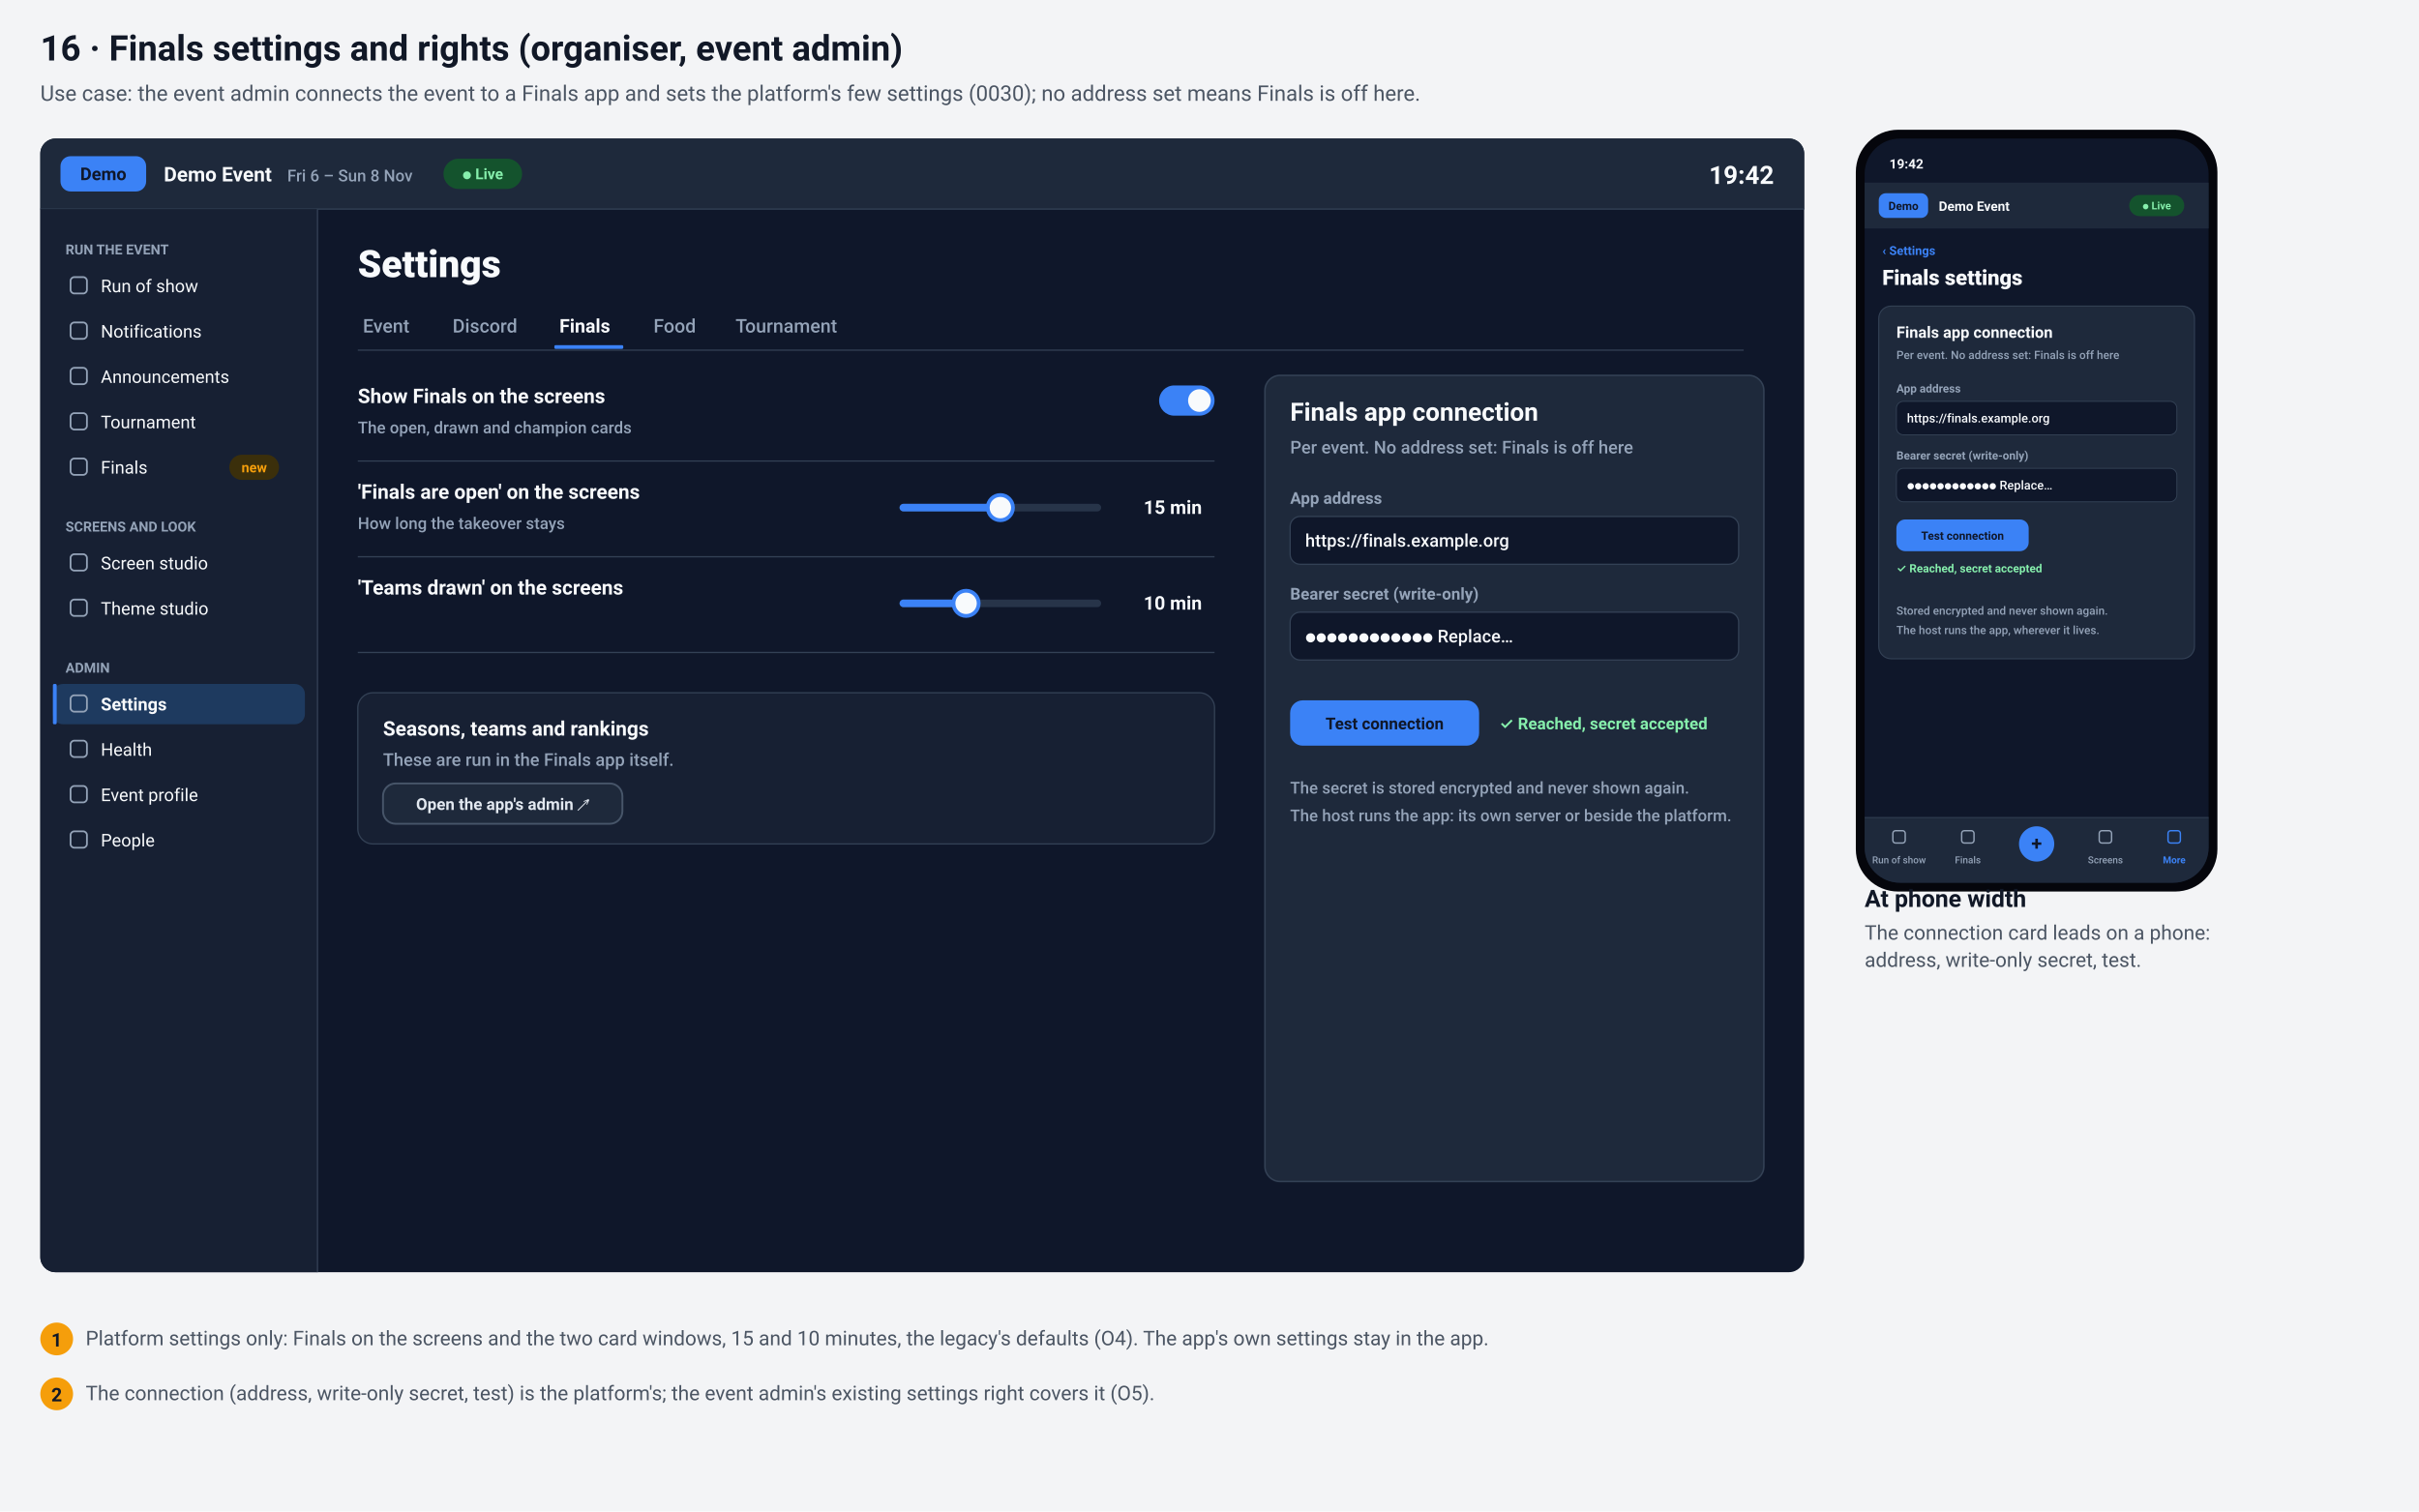
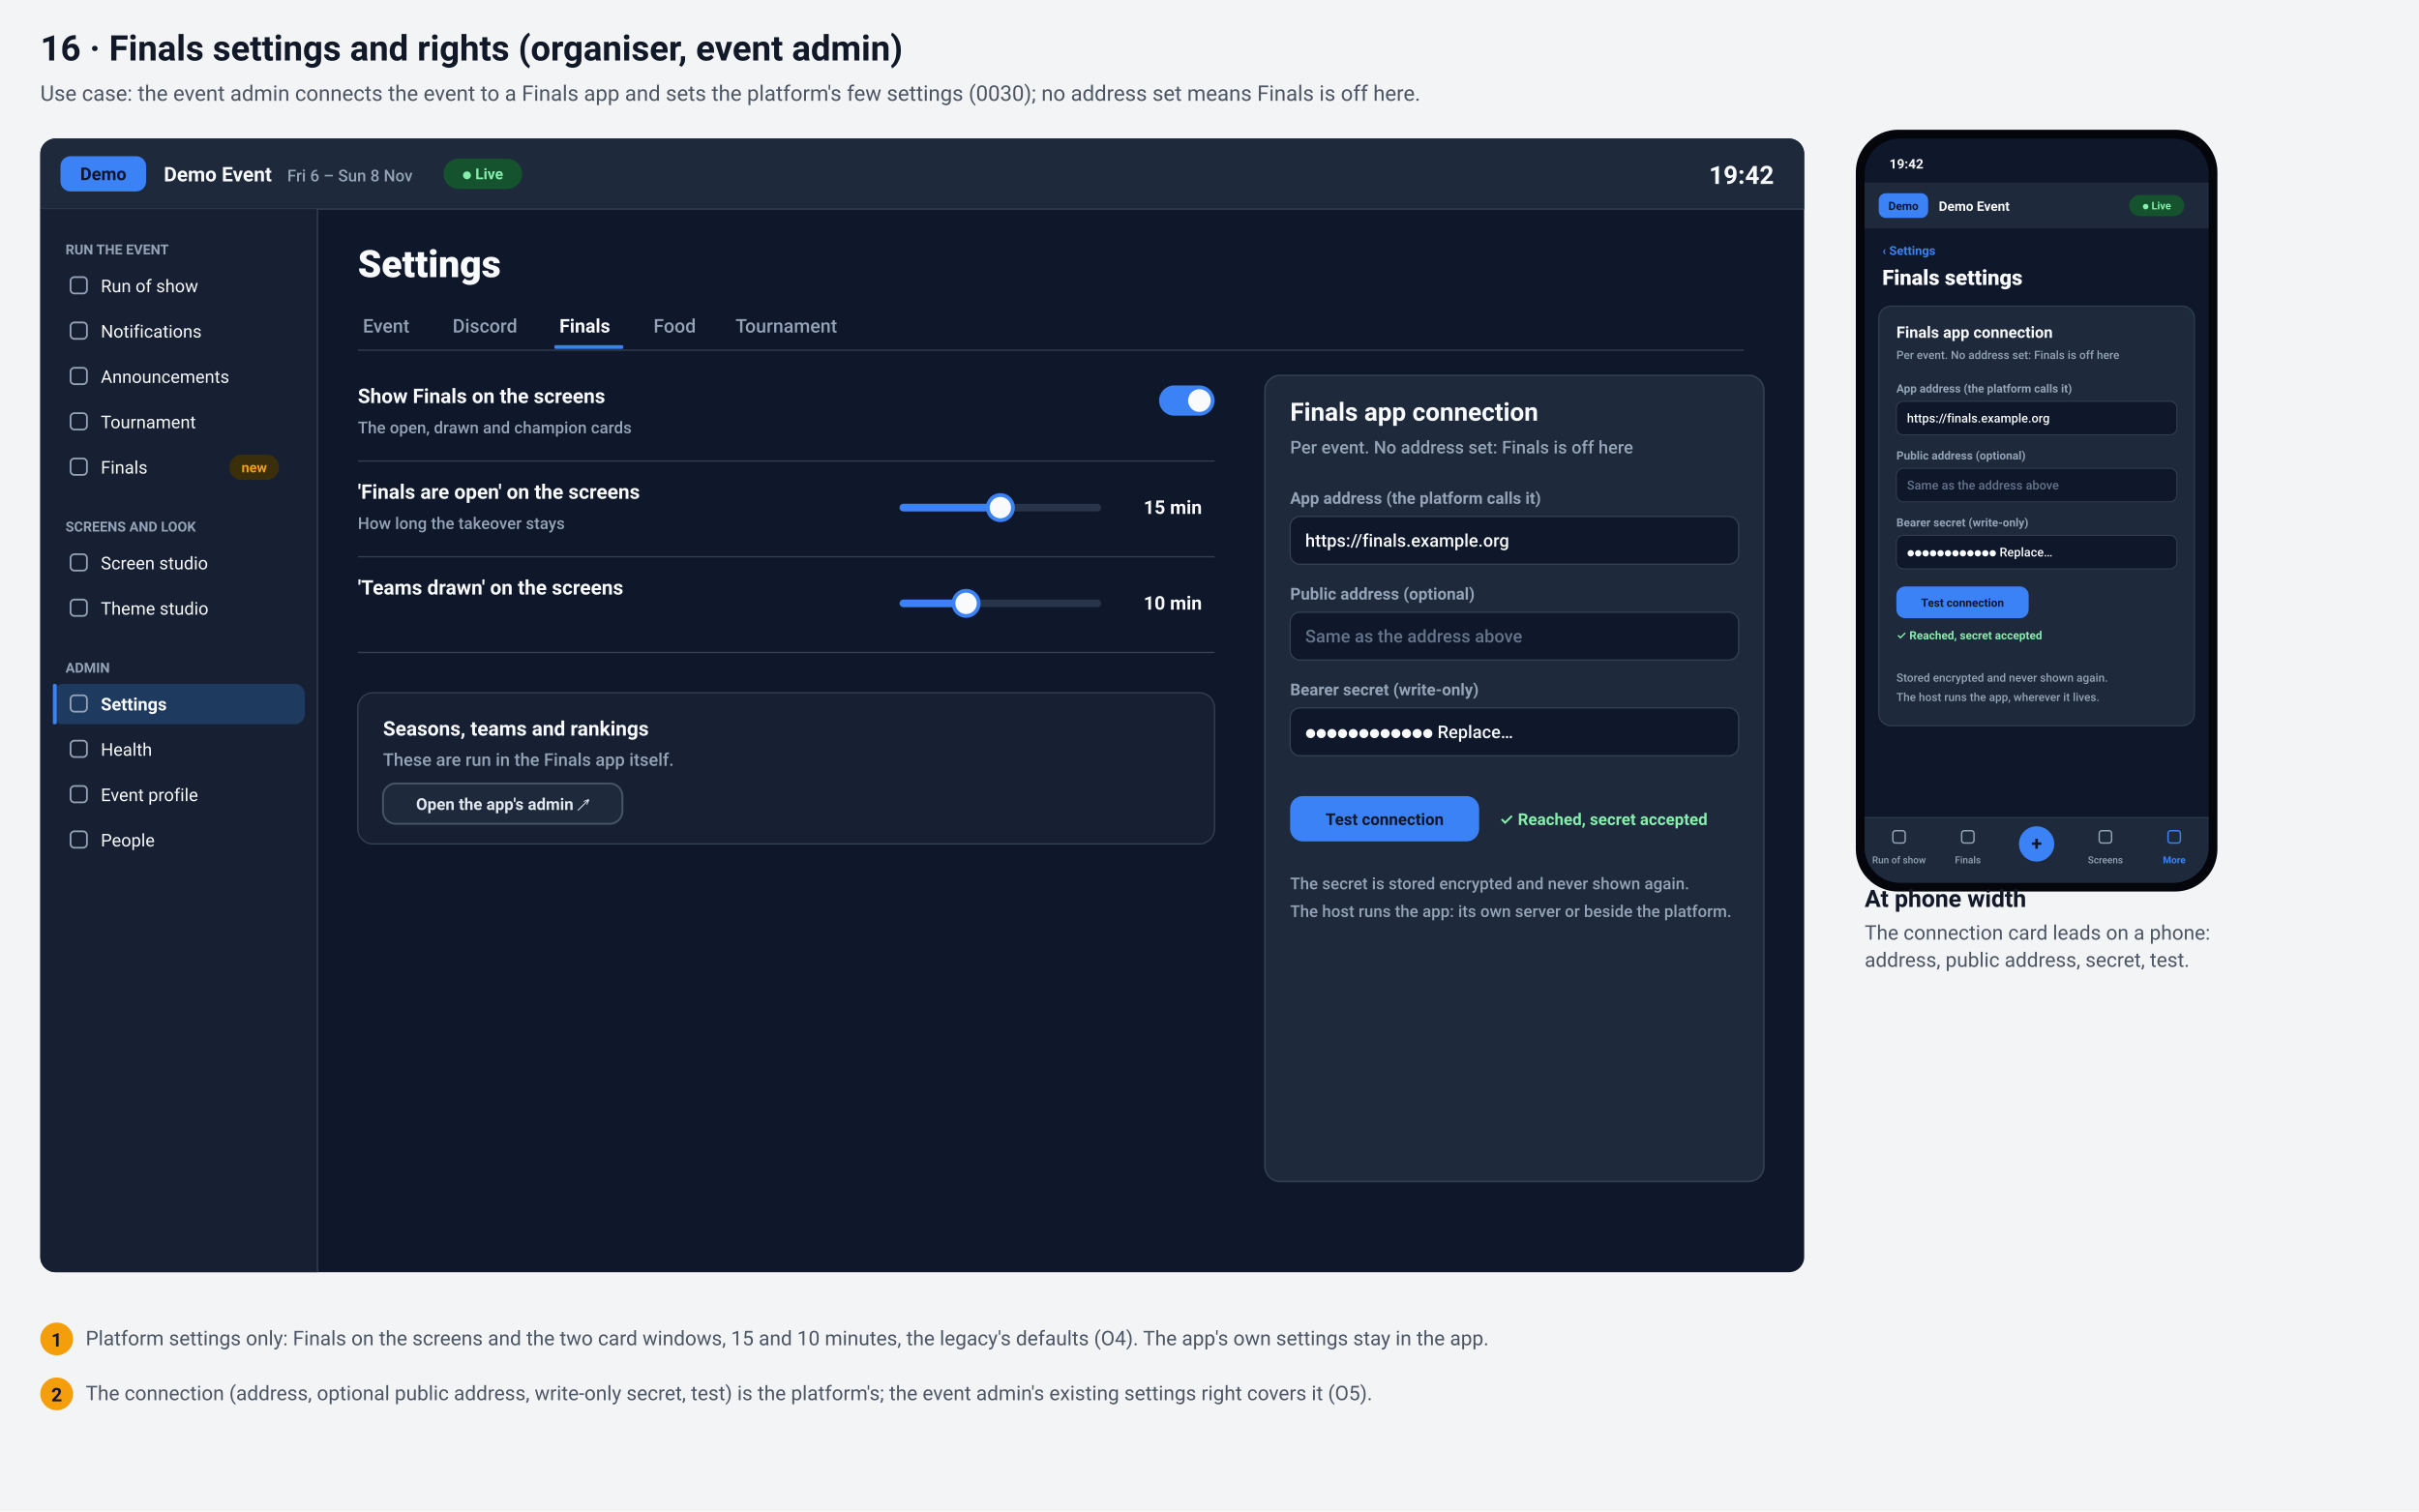
<svg xmlns="http://www.w3.org/2000/svg" viewBox="0 0 1920 1200" width="1920" height="1200" font-family="system-ui, -apple-system, 'Segoe UI', Roboto, Helvetica, Arial, sans-serif">
  <defs>
    <marker id="ah" viewBox="0 0 10 10" refX="9" refY="5" markerWidth="8" markerHeight="8" orient="auto-start-reverse">
      <path d="M0,0 L10,5 L0,10 z" fill="#6b7280" />
    </marker>
  </defs>
  <rect x="0.0" y="0.0" width="1920.0" height="1200.0" rx="0" fill="#f3f4f6" />
  <text x="32.0" y="48.0" font-size="28" fill="#111827" font-weight="700" text-anchor="start" data-box="32.0 1888.0">16 · Finals settings and rights (organiser, event admin)</text>
  <text x="32.0" y="80.0" font-size="17" fill="#4b5563" font-weight="400" text-anchor="start" data-box="32.0 1888.0">Use case: the event admin connects the event to a Finals app and sets the platform's few settings (0030); no address set means Finals is off here.</text>
  <defs>
    <clipPath id="clip9">
      <rect x="0" y="0" width="1400" height="900" rx="12" />
    </clipPath>
  </defs>
  <g transform="translate(32.0,110.0) scale(1.0)">
    <g clip-path="url(#clip9)">
      <rect x="0.0" y="0.0" width="1400.0" height="900.0" rx="12" fill="#0f172a" />
      <rect x="0.0" y="0.0" width="1400.0" height="56.0" rx="0" fill="#1e293b" />
      <line x1="0.0" y1="56.0" x2="1400.0" y2="56.0" stroke="#334155" stroke-width="1" />
      <rect x="16.0" y="14.0" width="68.0" height="28.0" rx="8" fill="#3b82f6" />
      <text x="50.0" y="33.0" font-size="14" fill="#0f172a" font-weight="700" text-anchor="middle">Demo</text>
      <text x="98.0" y="34.0" font-size="16" fill="#f8fafc" font-weight="600" text-anchor="start">Demo Event</text>
      <text x="196.0" y="34.0" font-size="13" fill="#94a3b8" font-weight="500" text-anchor="start">Fri 6 – Sun 8 Nov</text>
      <rect x="320.0" y="16.0" width="62.4" height="24.0" rx="12.0" fill="#14532d" />
      <text x="351.2" y="32.3" font-size="12" fill="#86efac" font-weight="600" text-anchor="middle" data-box="322.0 380.4">● Live</text>
      <text x="1376.0" y="36.0" font-size="20" fill="#f8fafc" font-weight="700" text-anchor="end">19:42</text>
      <rect x="0.0" y="56.0" width="220.0" height="844.0" rx="0" fill="#172033" />
      <line x1="220.0" y1="56.0" x2="220.0" y2="900.0" stroke="#334155" stroke-width="1" />
      <text x="20.0" y="92.0" font-size="11" fill="#94a3b8" font-weight="700" text-anchor="start">RUN THE EVENT</text>
      <rect x="24.0" y="110.0" width="13.0" height="13.0" rx="3" fill="none" stroke="#94a3b8" stroke-width="1.4" />
      <text x="48.0" y="122.0" font-size="14" fill="#f8fafc" font-weight="400" text-anchor="start">Run of show</text>
      <rect x="24.0" y="146.0" width="13.0" height="13.0" rx="3" fill="none" stroke="#94a3b8" stroke-width="1.4" />
      <text x="48.0" y="158.0" font-size="14" fill="#f8fafc" font-weight="400" text-anchor="start">Notifications</text>
      <rect x="24.0" y="182.0" width="13.0" height="13.0" rx="3" fill="none" stroke="#94a3b8" stroke-width="1.4" />
      <text x="48.0" y="194.0" font-size="14" fill="#f8fafc" font-weight="400" text-anchor="start">Announcements</text>
      <rect x="24.0" y="218.0" width="13.0" height="13.0" rx="3" fill="none" stroke="#94a3b8" stroke-width="1.4" />
      <text x="48.0" y="230.0" font-size="14" fill="#f8fafc" font-weight="400" text-anchor="start">Tournament</text>
      <rect x="24.0" y="254.0" width="13.0" height="13.0" rx="3" fill="none" stroke="#94a3b8" stroke-width="1.4" />
      <text x="48.0" y="266.0" font-size="14" fill="#f8fafc" font-weight="400" text-anchor="start">Finals</text>
      <rect x="150.0" y="251.0" width="39.5" height="20.0" rx="10.0" fill="#3b2f0b" />
      <text x="169.8" y="265.0" font-size="11" fill="#f59e0b" font-weight="600" text-anchor="middle" data-box="152.0 187.5">new</text>
      <text x="20.0" y="312.0" font-size="11" fill="#94a3b8" font-weight="700" text-anchor="start">SCREENS AND LOOK</text>
      <rect x="24.0" y="330.0" width="13.0" height="13.0" rx="3" fill="none" stroke="#94a3b8" stroke-width="1.4" />
      <text x="48.0" y="342.0" font-size="14" fill="#f8fafc" font-weight="400" text-anchor="start">Screen studio</text>
      <rect x="24.0" y="366.0" width="13.0" height="13.0" rx="3" fill="none" stroke="#94a3b8" stroke-width="1.4" />
      <text x="48.0" y="378.0" font-size="14" fill="#f8fafc" font-weight="400" text-anchor="start">Theme studio</text>
      <text x="20.0" y="424.0" font-size="11" fill="#94a3b8" font-weight="700" text-anchor="start">ADMIN</text>
      <rect x="10.0" y="433.0" width="200.0" height="32.0" rx="8" fill="#1e3a5f" />
      <rect x="10.0" y="433.0" width="3.0" height="32.0" rx="1" fill="#3b82f6" />
      <rect x="24.0" y="442.0" width="13.0" height="13.0" rx="3" fill="none" stroke="#94a3b8" stroke-width="1.4" />
      <text x="48.0" y="454.0" font-size="14" fill="#f8fafc" font-weight="600" text-anchor="start">Settings</text>
      <rect x="24.0" y="478.0" width="13.0" height="13.0" rx="3" fill="none" stroke="#94a3b8" stroke-width="1.4" />
      <text x="48.0" y="490.0" font-size="14" fill="#f8fafc" font-weight="400" text-anchor="start">Health</text>
      <rect x="24.0" y="514.0" width="13.0" height="13.0" rx="3" fill="none" stroke="#94a3b8" stroke-width="1.4" />
      <text x="48.0" y="526.0" font-size="14" fill="#f8fafc" font-weight="400" text-anchor="start">Event profile</text>
      <rect x="24.0" y="550.0" width="13.0" height="13.0" rx="3" fill="none" stroke="#94a3b8" stroke-width="1.4" />
      <text x="48.0" y="562.0" font-size="14" fill="#f8fafc" font-weight="400" text-anchor="start">People</text>
      <text x="252.0" y="110.0" font-size="30" fill="#f8fafc" font-weight="800" text-anchor="start">Settings</text>
      <text x="256.0" y="154.0" font-size="15" fill="#94a3b8" font-weight="500" text-anchor="start">Event</text>
      <text x="327.2" y="154.0" font-size="15" fill="#94a3b8" font-weight="500" text-anchor="start">Discord</text>
      <text x="412.0" y="154.0" font-size="15" fill="#f8fafc" font-weight="600" text-anchor="start">Finals</text>
      <rect x="408.0" y="164.0" width="54.7" height="3.0" rx="1" fill="#3b82f6" />
      <text x="486.7" y="154.0" font-size="15" fill="#94a3b8" font-weight="500" text-anchor="start">Food</text>
      <text x="551.8" y="154.0" font-size="15" fill="#94a3b8" font-weight="500" text-anchor="start">Tournament</text>
      <line x1="252.0" y1="168.0" x2="1352.0" y2="168.0" stroke="#334155" stroke-width="1" />
      <text x="252" y="210" font-size="16" fill="#f8fafc" font-weight="600" text-anchor="start" data-box="252.0 632.0">Show Finals on the screens</text>
      <text x="252" y="234" font-size="13" fill="#94a3b8" font-weight="500" text-anchor="start" data-box="252.0 632.0">The open, drawn and champion cards</text>
      <rect x="888.0" y="196" width="44.0" height="24.0" rx="12" fill="#3b82f6" />
      <circle cx="920.0" cy="208" r="9.0" fill="#f8fafc" />
      <line x1="252.0" y1="256" x2="932.0" y2="256" stroke="#334155" stroke-width="1" />
      <text x="252" y="286" font-size="16" fill="#f8fafc" font-weight="600" text-anchor="start" data-box="252.0 632.0">'Finals are open' on the screens</text>
      <text x="252" y="310" font-size="13" fill="#94a3b8" font-weight="500" text-anchor="start" data-box="252.0 632.0">How long the takeover stays</text>
      <rect x="682.0" y="290" width="160.0" height="6.0" rx="3" fill="#273449" />
      <rect x="682.0" y="290" width="80.0" height="6.0" rx="3" fill="#3b82f6" />
      <circle cx="762.0" cy="293" r="10.0" fill="#f8fafc" stroke="#3b82f6" stroke-width="3" />
      <text x="922" y="298" font-size="15" fill="#f8fafc" font-weight="700" text-anchor="end">15 min</text>
      <line x1="252.0" y1="332" x2="932.0" y2="332" stroke="#334155" stroke-width="1" />
      <text x="252" y="362" font-size="16" fill="#f8fafc" font-weight="600" text-anchor="start" data-box="252.0 632.0">'Teams drawn' on the screens</text>
      <rect x="682.0" y="366" width="160.0" height="6.0" rx="3" fill="#273449" />
      <rect x="682.0" y="366" width="52.8" height="6.0" rx="3" fill="#3b82f6" />
      <circle cx="734.8" cy="369" r="10.0" fill="#f8fafc" stroke="#3b82f6" stroke-width="3" />
      <text x="922" y="374" font-size="15" fill="#f8fafc" font-weight="700" text-anchor="end">10 min</text>
      <line x1="252.0" y1="408" x2="932.0" y2="408" stroke="#334155" stroke-width="1" />
      <rect x="252.0" y="440.0" width="680.0" height="120.0" rx="12" fill="#172033" stroke="#334155" stroke-width="1" />
      <text x="272" y="474" font-size="16" fill="#f8fafc" font-weight="600" text-anchor="start" data-box="272.0 912.0">Seasons, teams and rankings</text>
      <text x="272" y="498" font-size="14" fill="#94a3b8" font-weight="500" text-anchor="start" data-box="272.0 912.0">These are run in the Finals app itself.</text>
      <rect x="272.0" y="512.0" width="190.0" height="32.0" rx="10" fill="#1e293b" stroke="#475569" stroke-width="1.5" />
      <text x="367" y="533" font-size="13" fill="#e2e8f0" font-weight="600" text-anchor="middle" data-box="278.0 456.0">Open the app's admin ↗</text>
      <rect x="972.0" y="188.0" width="396.0" height="640.0" rx="12" fill="#1e293b" stroke="#334155" stroke-width="1.2" />
      <text x="992.0" y="224.0" font-size="20" fill="#f8fafc" font-weight="700" text-anchor="start" data-box="992.0 1348.0">Finals app connection</text>
      <text x="992.0" y="250.0" font-size="14" fill="#94a3b8" font-weight="500" text-anchor="start" data-box="992.0 1348.0">Per event. No address set: Finals is off here</text>
-       <text x="992.0" y="290.0" font-size="13" fill="#94a3b8" font-weight="600" text-anchor="start" data-box="992.0 1348.0">App address</text>
+       <text x="992.0" y="290.0" font-size="13" fill="#94a3b8" font-weight="600" text-anchor="start" data-box="992.0 1348.0">App address (the platform calls it)</text>
      <rect x="992.0" y="300.0" width="356.0" height="38.0" rx="8" fill="#0f172a" stroke="#334155" stroke-width="1" />
      <text x="1004.0" y="324.0" font-size="14" fill="#f8fafc" font-weight="500" text-anchor="start" data-box="1004.0 1336.0">https://finals.example.org</text>
-       <text x="992.0" y="366.0" font-size="13" fill="#94a3b8" font-weight="600" text-anchor="start" data-box="992.0 1348.0">Bearer secret (write-only)</text>
+       <text x="992.0" y="366.0" font-size="13" fill="#94a3b8" font-weight="600" text-anchor="start" data-box="992.0 1348.0">Public address (optional)</text>
      <rect x="992.0" y="376.0" width="356.0" height="38.0" rx="8" fill="#0f172a" stroke="#334155" stroke-width="1" />
-       <text x="1004.0" y="400.0" font-size="14" fill="#f8fafc" font-weight="500" text-anchor="start" data-box="1004.0 1336.0">●●●●●●●●●●●●  Replace…</text>
-       <rect x="992.0" y="446.0" width="150.0" height="36.0" rx="10" fill="#3b82f6" />
-       <text x="1067.0" y="469.0" font-size="13" fill="#0f172a" font-weight="700" text-anchor="middle" data-box="998.0 1136.0">Test connection</text>
-       <text x="1158.0" y="469.0" font-size="13" fill="#86efac" font-weight="600" text-anchor="start" data-box="1158.0 1348.0">✓ Reached, secret accepted</text>
-       <text x="992.0" y="520.0" font-size="13" fill="#94a3b8" font-weight="500" text-anchor="start" data-box="992.0 1348.0">The secret is stored encrypted and never shown again.</text>
-       <text x="992.0" y="542.0" font-size="13" fill="#94a3b8" font-weight="500" text-anchor="start" data-box="992.0 1348.0">The host runs the app: its own server or beside the platform.</text>
+       <text x="1004.0" y="400.0" font-size="14" fill="#64748b" font-weight="500" text-anchor="start" data-box="1004.0 1336.0">Same as the address above</text>
+       <text x="992.0" y="442.0" font-size="13" fill="#94a3b8" font-weight="600" text-anchor="start" data-box="992.0 1348.0">Bearer secret (write-only)</text>
+       <rect x="992.0" y="452.0" width="356.0" height="38.0" rx="8" fill="#0f172a" stroke="#334155" stroke-width="1" />
+       <text x="1004.0" y="476.0" font-size="14" fill="#f8fafc" font-weight="500" text-anchor="start" data-box="1004.0 1336.0">●●●●●●●●●●●●  Replace…</text>
+       <rect x="992.0" y="522.0" width="150.0" height="36.0" rx="10" fill="#3b82f6" />
+       <text x="1067.0" y="545.0" font-size="13" fill="#0f172a" font-weight="700" text-anchor="middle" data-box="998.0 1136.0">Test connection</text>
+       <text x="1158.0" y="545.0" font-size="13" fill="#86efac" font-weight="600" text-anchor="start" data-box="1158.0 1348.0">✓ Reached, secret accepted</text>
+       <text x="992.0" y="596.0" font-size="13" fill="#94a3b8" font-weight="500" text-anchor="start" data-box="992.0 1348.0">The secret is stored encrypted and never shown again.</text>
+       <text x="992.0" y="618.0" font-size="13" fill="#94a3b8" font-weight="500" text-anchor="start" data-box="992.0 1348.0">The host runs the app: its own server or beside the platform.</text>
    </g>
  </g>
  <g transform="translate(1480.0,110.0) scale(0.7)">
    <g>
      <rect x="-10.0" y="-10.0" width="410.0" height="864.0" rx="48" fill="#05060c" />
      <g>
        <defs>
          <clipPath id="sp10">
            <rect x="0" y="0" width="390" height="844" rx="40" />
          </clipPath>
        </defs>
        <g clip-path="url(#sp10)">
          <rect x="0.0" y="0.0" width="390.0" height="844.0" rx="0" fill="#0f172a" />
          <text x="28.0" y="34.0" font-size="15" fill="#f8fafc" font-weight="600" text-anchor="start">19:42</text>
          <rect x="0.0" y="50.0" width="390.0" height="52.0" rx="0" fill="#1e293b" />
          <rect x="16.0" y="62.0" width="56.0" height="28.0" rx="8" fill="#3b82f6" />
          <text x="44.0" y="81.0" font-size="13" fill="#0f172a" font-weight="700" text-anchor="middle">Demo</text>
          <text x="84.0" y="82.0" font-size="15" fill="#f8fafc" font-weight="600" text-anchor="start">Demo Event</text>
          <rect x="300.0" y="64.0" width="62.4" height="24.0" rx="12.0" fill="#14532d" />
          <text x="331.2" y="80.3" font-size="12" fill="#86efac" font-weight="600" text-anchor="middle" data-box="302.0 360.4">● Live</text>
          <text x="20.0" y="132.0" font-size="14" fill="#3b82f6" font-weight="600" text-anchor="start" data-box="20.0 250.0">‹ Settings</text>
          <text x="20.0" y="166.0" font-size="24" fill="#f8fafc" font-weight="800" text-anchor="start" data-box="16.0 370.0">Finals settings</text>
          <rect x="0.0" y="770.0" width="390.0" height="74.0" rx="0" fill="#1e293b" />
          <line x1="0.0" y1="770.0" x2="390.0" y2="770.0" stroke="#334155" stroke-width="1" />
          <rect x="32.0" y="785.0" width="14.0" height="14.0" rx="3" fill="none" stroke="#94a3b8" stroke-width="1.6" />
          <text x="39.0" y="822.0" font-size="11" fill="#94a3b8" font-weight="500" text-anchor="middle" data-box="1.0 77.0">Run of show</text>
          <rect x="110.0" y="785.0" width="14.0" height="14.0" rx="3" fill="none" stroke="#94a3b8" stroke-width="1.6" />
          <text x="117.0" y="822.0" font-size="11" fill="#94a3b8" font-weight="500" text-anchor="middle" data-box="79.0 155.0">Finals</text>
          <circle cx="195.0" cy="800.0" r="20.0" fill="#3b82f6" />
          <text x="195.0" y="807.0" font-size="22" fill="#0f172a" font-weight="700" text-anchor="middle">+</text>
          <rect x="266.0" y="785.0" width="14.0" height="14.0" rx="3" fill="none" stroke="#94a3b8" stroke-width="1.6" />
          <text x="273.0" y="822.0" font-size="11" fill="#94a3b8" font-weight="500" text-anchor="middle" data-box="235.0 311.0">Screens</text>
          <rect x="344.0" y="785.0" width="14.0" height="14.0" rx="3" fill="none" stroke="#3b82f6" stroke-width="1.6" />
          <text x="351.0" y="822.0" font-size="11" fill="#3b82f6" font-weight="600" text-anchor="middle" data-box="313.0 389.0">More</text>
-           <rect x="16.0" y="190.0" width="358.0" height="400.0" rx="14" fill="#1e293b" stroke="#334155" stroke-width="1.2" />
+           <rect x="16.0" y="190.0" width="358.0" height="476.0" rx="14" fill="#1e293b" stroke="#334155" stroke-width="1.2" />
          <text x="36" y="226" font-size="18" fill="#f8fafc" font-weight="700" text-anchor="start" data-box="36.0 354.0">Finals app connection</text>
          <text x="36" y="250" font-size="13" fill="#94a3b8" font-weight="500" text-anchor="start" data-box="36.0 354.0">Per event. No address set: Finals is off here</text>
-           <text x="36" y="288" font-size="13" fill="#94a3b8" font-weight="600" text-anchor="start" data-box="36.0 354.0">App address</text>
+           <text x="36" y="288" font-size="13" fill="#94a3b8" font-weight="600" text-anchor="start" data-box="36.0 354.0">App address (the platform calls it)</text>
          <rect x="36.0" y="298.0" width="318.0" height="38.0" rx="8" fill="#0f172a" stroke="#334155" stroke-width="1" />
          <text x="48" y="322" font-size="14" fill="#f8fafc" font-weight="500" text-anchor="start" data-box="48.0 342.0">https://finals.example.org</text>
-           <text x="36" y="364" font-size="13" fill="#94a3b8" font-weight="600" text-anchor="start" data-box="36.0 354.0">Bearer secret (write-only)</text>
+           <text x="36" y="364" font-size="13" fill="#94a3b8" font-weight="600" text-anchor="start" data-box="36.0 354.0">Public address (optional)</text>
          <rect x="36.0" y="374.0" width="318.0" height="38.0" rx="8" fill="#0f172a" stroke="#334155" stroke-width="1" />
-           <text x="48" y="398" font-size="14" fill="#f8fafc" font-weight="500" text-anchor="start" data-box="48.0 342.0">●●●●●●●●●●●●  Replace…</text>
-           <rect x="36.0" y="432.0" width="150.0" height="36.0" rx="10" fill="#3b82f6" />
-           <text x="111" y="455" font-size="13" fill="#0f172a" font-weight="700" text-anchor="middle" data-box="42.0 180.0">Test connection</text>
-           <text x="36" y="492" font-size="13" fill="#86efac" font-weight="600" text-anchor="start" data-box="36.0 354.0">✓ Reached, secret accepted</text>
-           <text x="36" y="540" font-size="13" fill="#94a3b8" font-weight="500" text-anchor="start" data-box="36.0 354.0">Stored encrypted and never shown again.</text>
-           <text x="36" y="562" font-size="13" fill="#94a3b8" font-weight="500" text-anchor="start" data-box="36.0 354.0">The host runs the app, wherever it lives.</text>
+           <text x="48" y="398" font-size="14" fill="#64748b" font-weight="500" text-anchor="start" data-box="48.0 342.0">Same as the address above</text>
+           <text x="36" y="440" font-size="13" fill="#94a3b8" font-weight="600" text-anchor="start" data-box="36.0 354.0">Bearer secret (write-only)</text>
+           <rect x="36.0" y="450.0" width="318.0" height="38.0" rx="8" fill="#0f172a" stroke="#334155" stroke-width="1" />
+           <text x="48" y="474" font-size="14" fill="#f8fafc" font-weight="500" text-anchor="start" data-box="48.0 342.0">●●●●●●●●●●●●  Replace…</text>
+           <rect x="36.0" y="508.0" width="150.0" height="36.0" rx="10" fill="#3b82f6" />
+           <text x="111" y="531" font-size="13" fill="#0f172a" font-weight="700" text-anchor="middle" data-box="42.0 180.0">Test connection</text>
+           <text x="36" y="568" font-size="13" fill="#86efac" font-weight="600" text-anchor="start" data-box="36.0 354.0">✓ Reached, secret accepted</text>
+           <text x="36" y="616" font-size="13" fill="#94a3b8" font-weight="500" text-anchor="start" data-box="36.0 354.0">Stored encrypted and never shown again.</text>
+           <text x="36" y="638" font-size="13" fill="#94a3b8" font-weight="500" text-anchor="start" data-box="36.0 354.0">The host runs the app, wherever it lives.</text>
        </g>
      </g>
    </g>
  </g>
  <text x="1480.0" y="720.0" font-size="19" fill="#111827" font-weight="600" text-anchor="start">At phone width</text>
  <text x="1480" y="746" font-size="16" fill="#4b5563" font-weight="400" text-anchor="start" data-box="1480.0 1880.0">The connection card leads on a phone:</text>
-   <text x="1480" y="767.6" font-size="16" fill="#4b5563" font-weight="400" text-anchor="start" data-box="1480.0 1880.0">address, write-only secret, test.</text>
+   <text x="1480" y="767.6" font-size="16" fill="#4b5563" font-weight="400" text-anchor="start" data-box="1480.0 1880.0">address, public address, secret, test.</text>
  <circle cx="45.0" cy="1063.0" r="13.0" fill="#f59e0b" />
  <text x="45.0" y="1069.0" font-size="15" fill="#111827" font-weight="700" text-anchor="middle">1</text>
  <text x="68.0" y="1068.0" font-size="16" fill="#4b5563" font-weight="400" text-anchor="start" data-box="68.0 1888.0">Platform settings only: Finals on the screens and the two card windows, 15 and 10 minutes, the legacy's defaults (O4). The app's own settings stay in the app.</text>
  <circle cx="45.0" cy="1106.6" r="13.0" fill="#f59e0b" />
  <text x="45.0" y="1112.6" font-size="15" fill="#111827" font-weight="700" text-anchor="middle">2</text>
-   <text x="68.0" y="1111.6" font-size="16" fill="#4b5563" font-weight="400" text-anchor="start" data-box="68.0 1888.0">The connection (address, write-only secret, test) is the platform's; the event admin's existing settings right covers it (O5).</text>
+   <text x="68.0" y="1111.6" font-size="16" fill="#4b5563" font-weight="400" text-anchor="start" data-box="68.0 1888.0">The connection (address, optional public address, write-only secret, test) is the platform's; the event admin's existing settings right covers it (O5).</text>
</svg>
